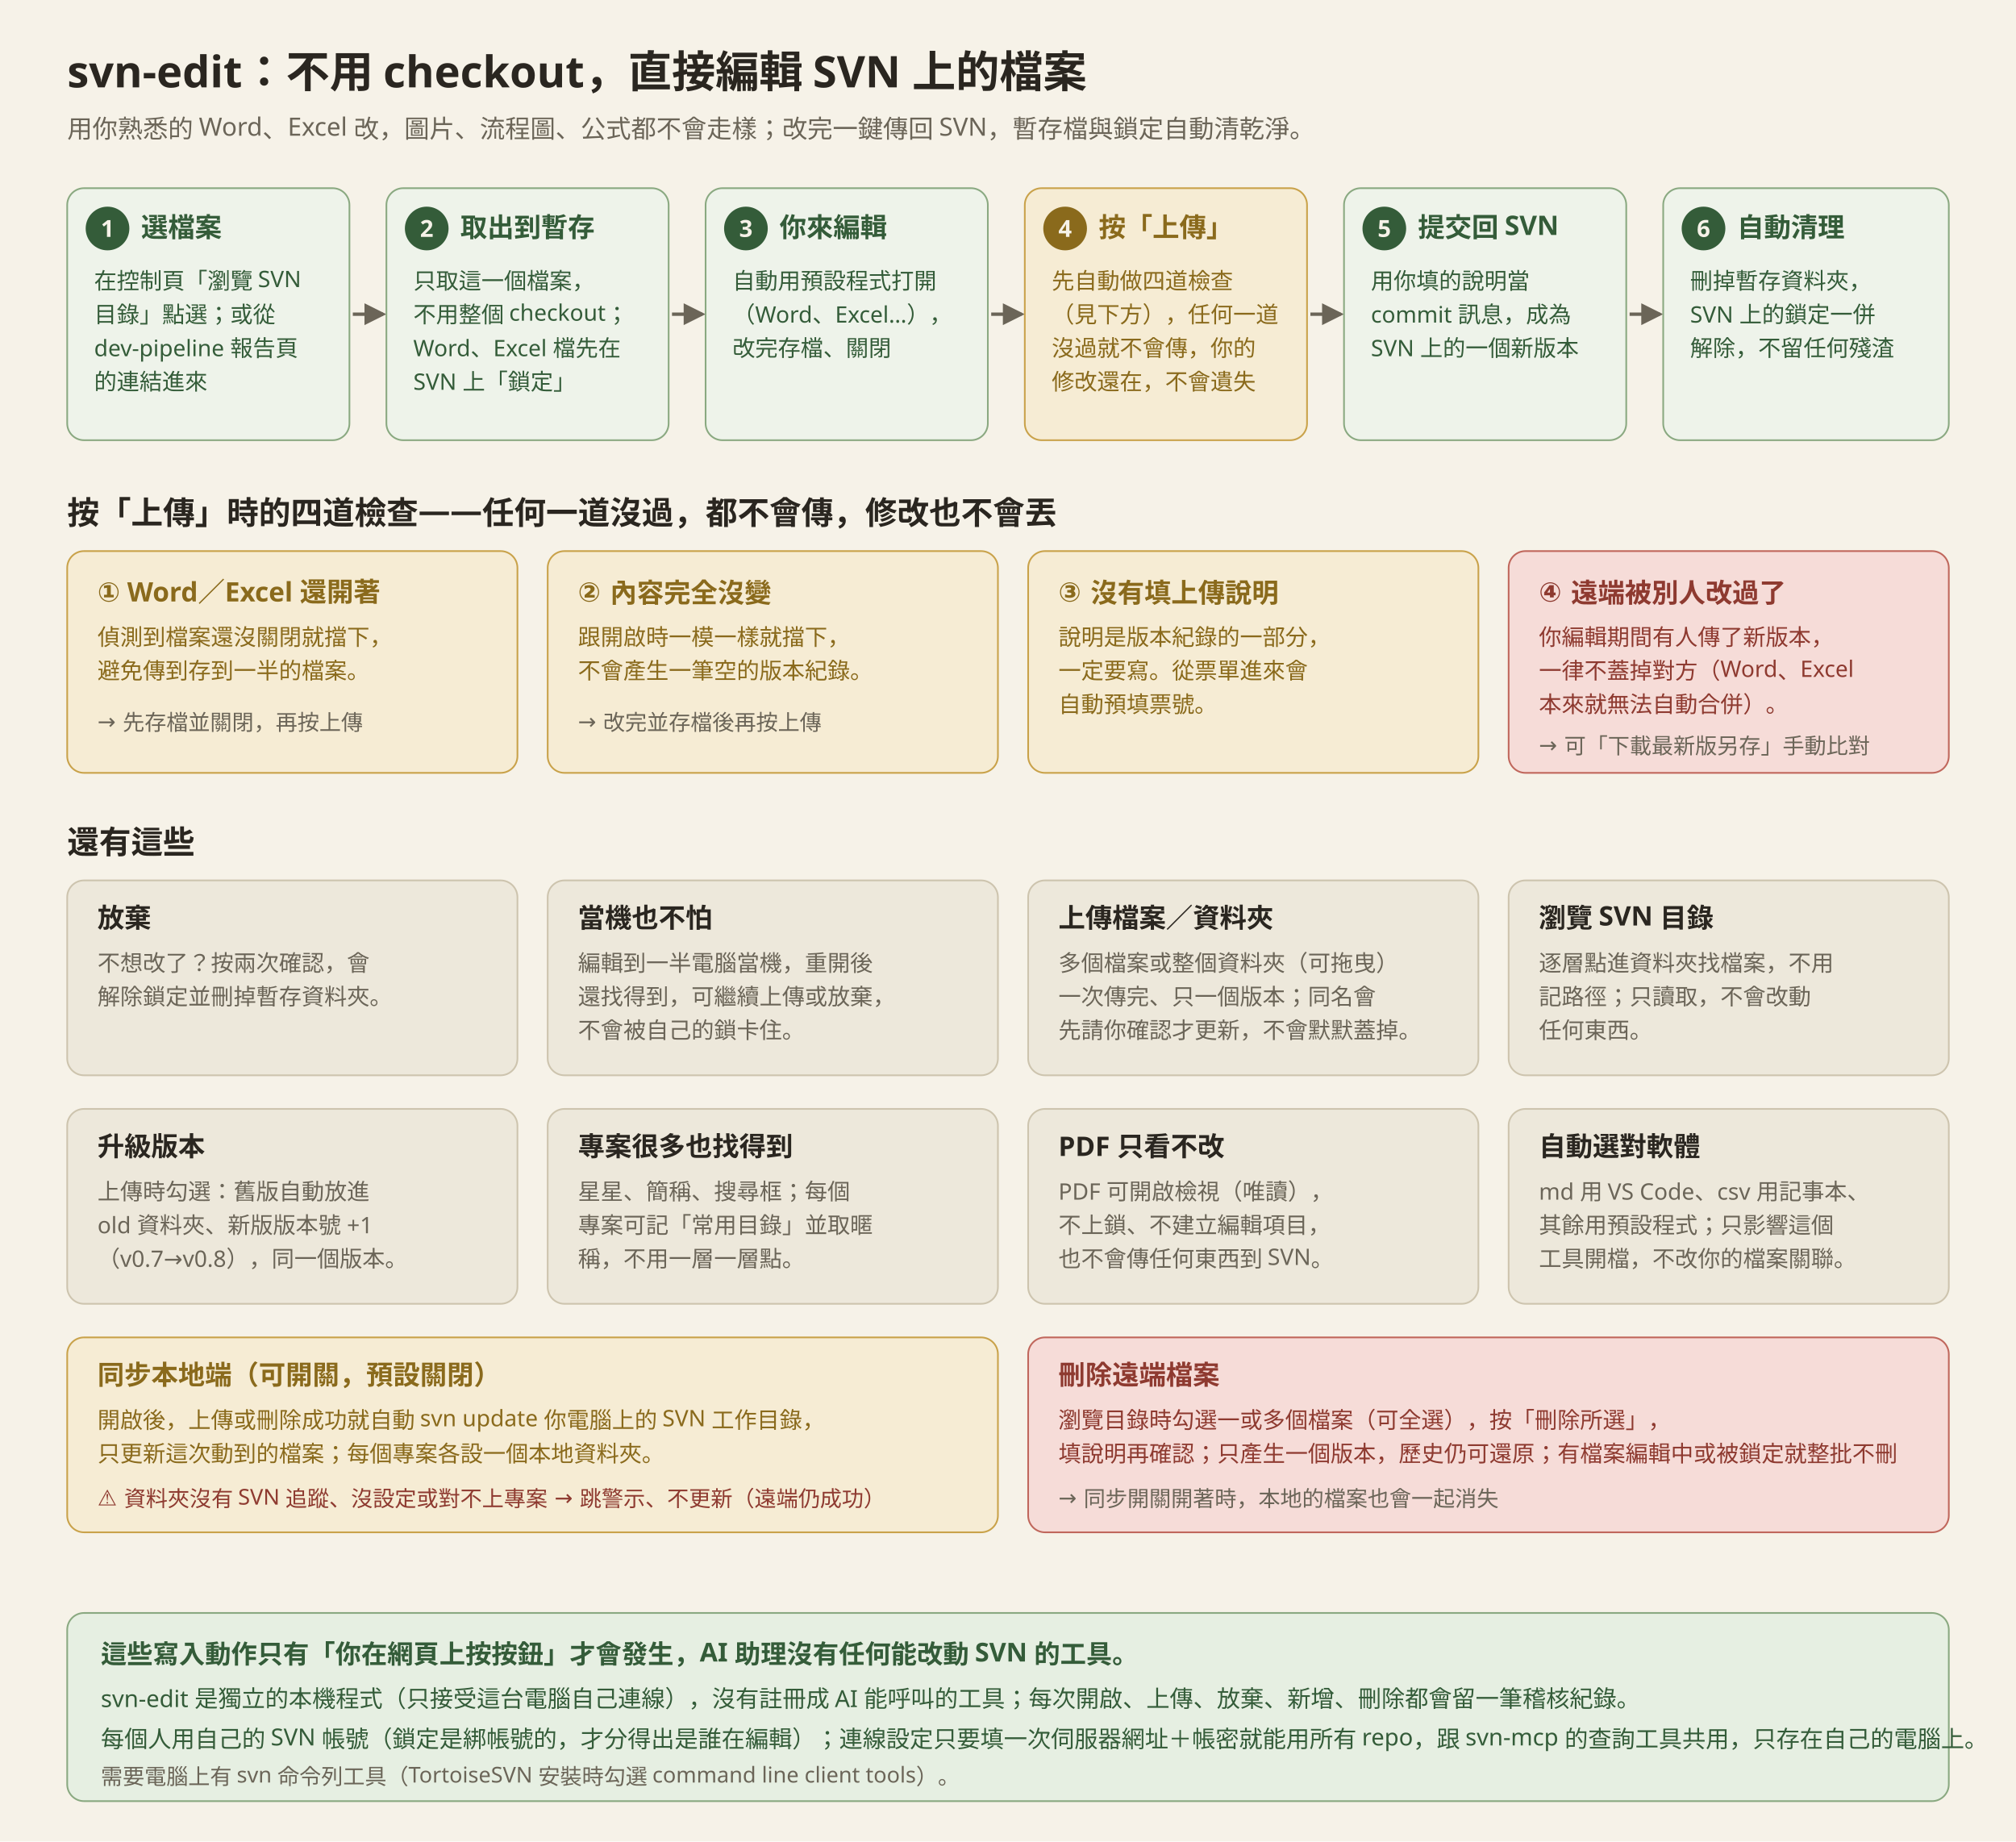
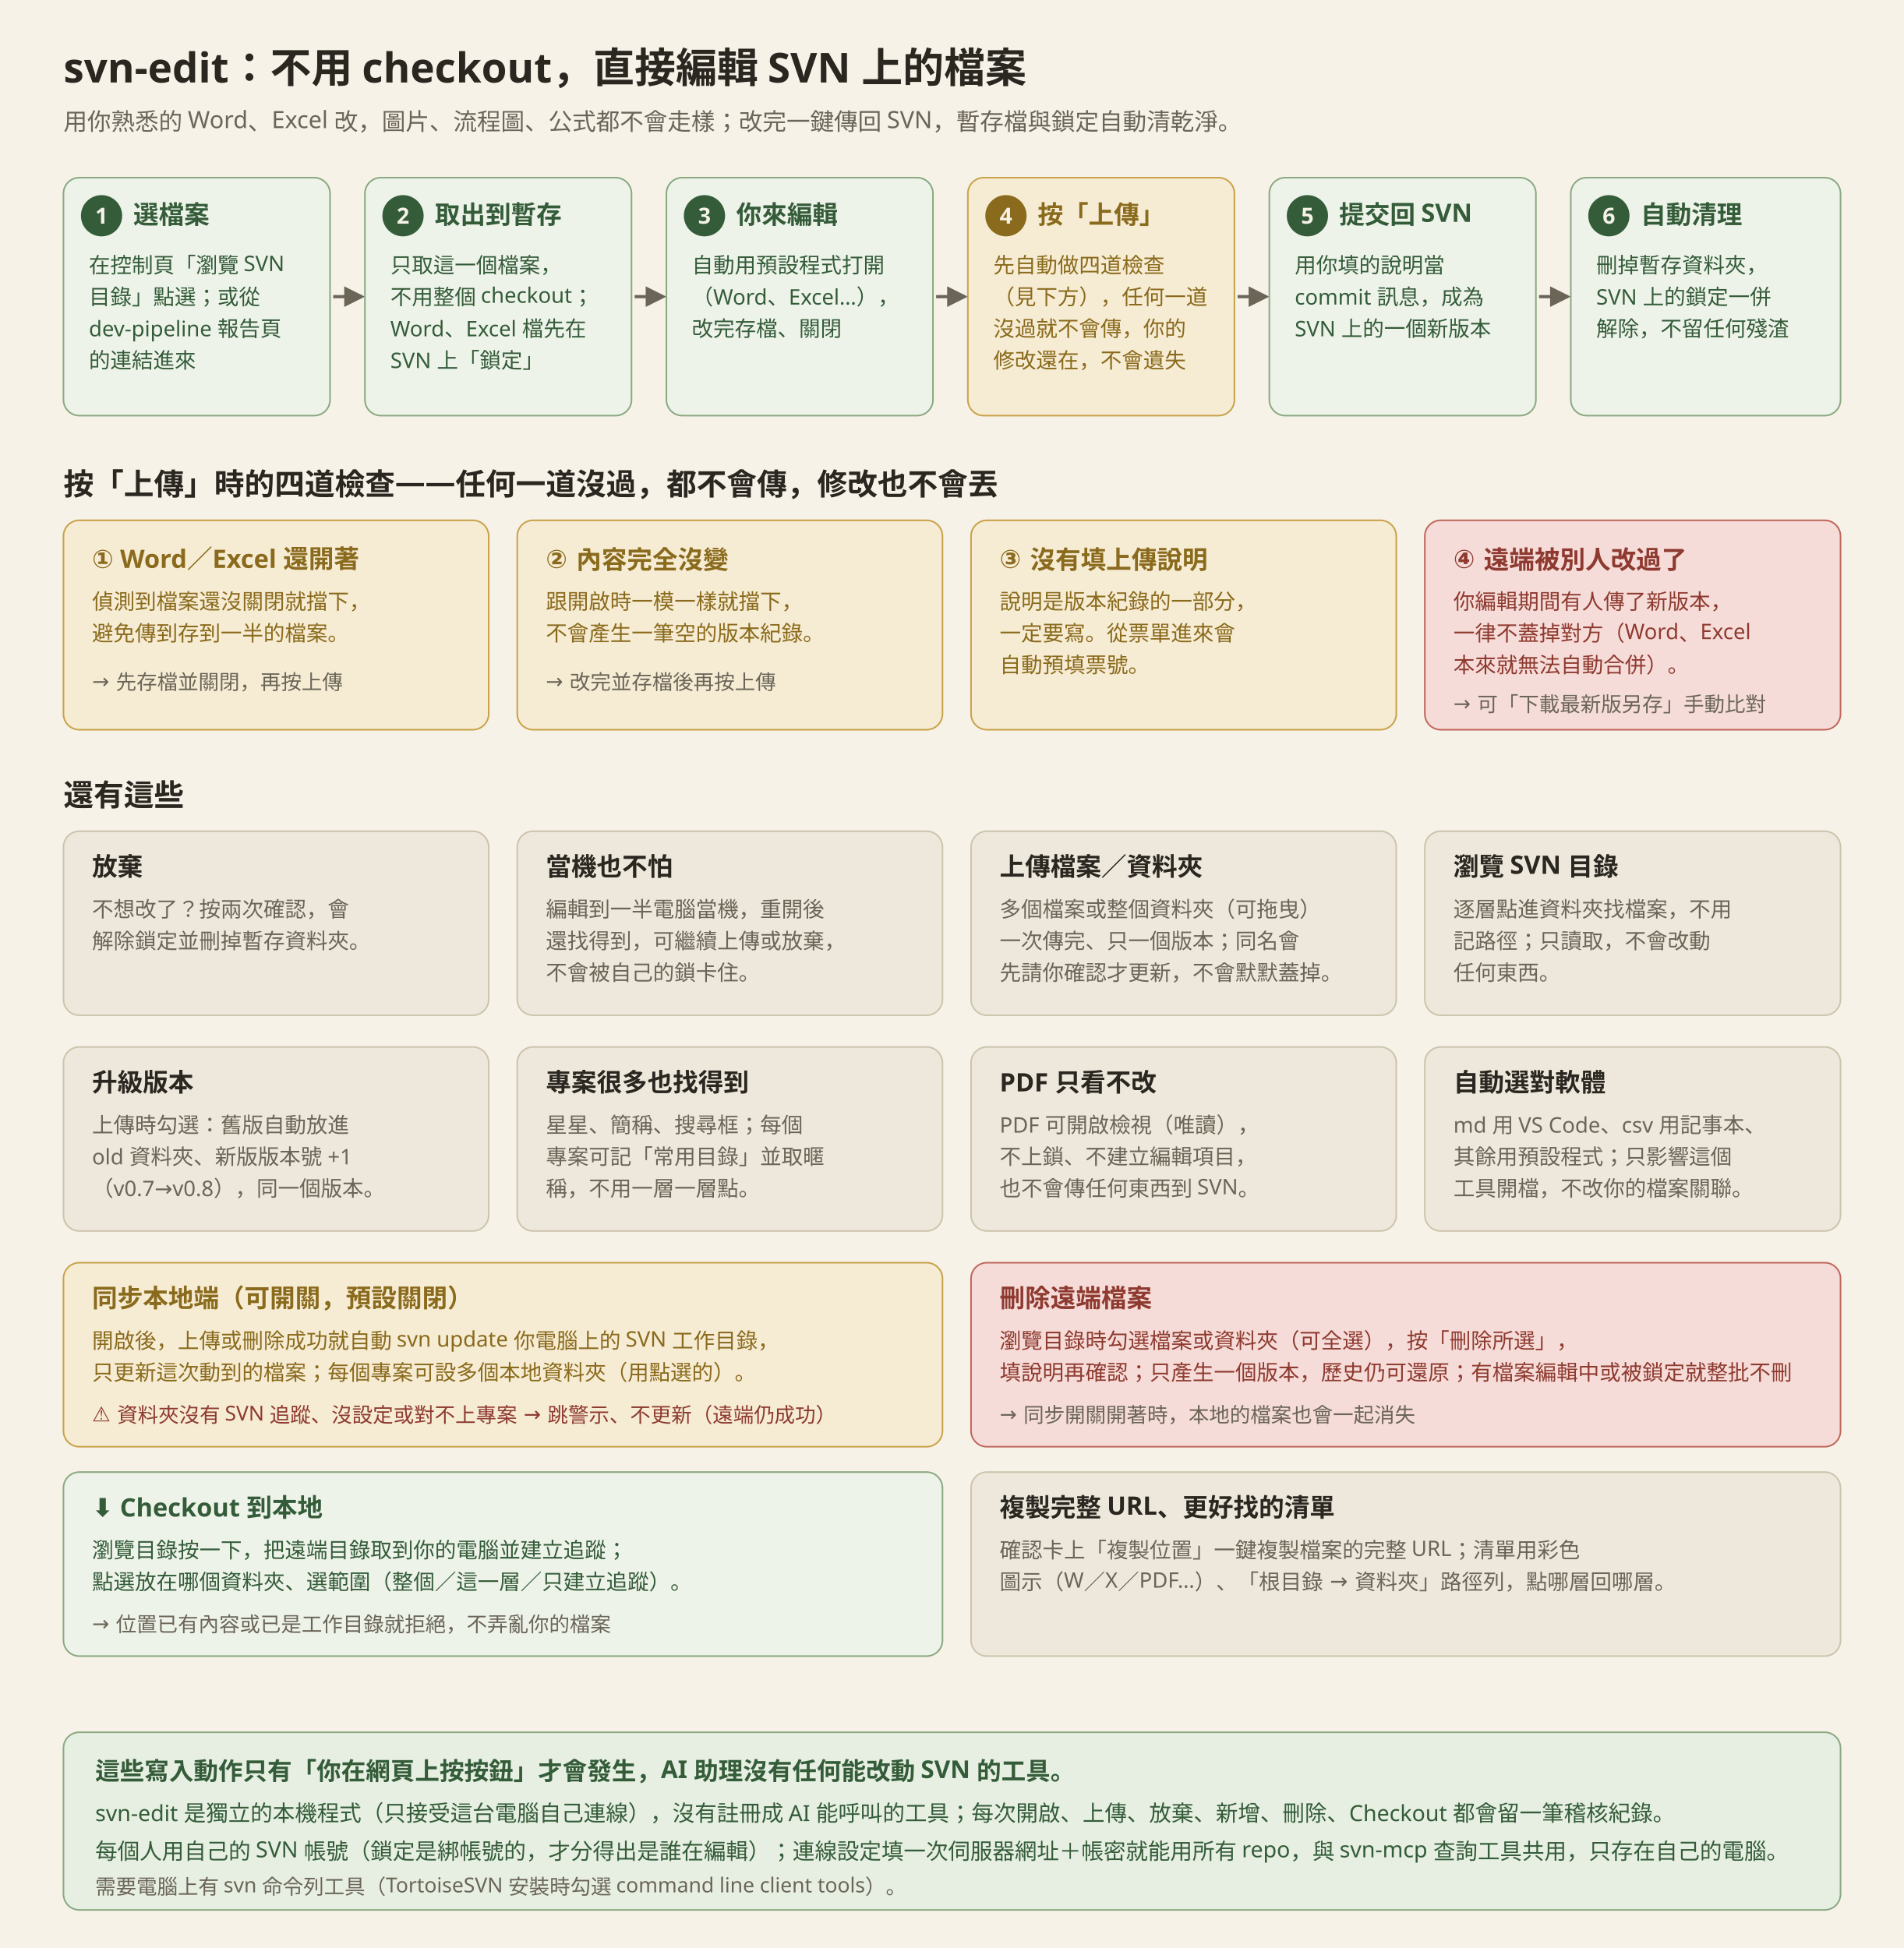
- <svg xmlns="http://www.w3.org/2000/svg" viewBox="0 0 1200 1096" role="img" aria-label="svn-edit 說明圖：不用手動 checkout，就能編輯 SVN 上的單一檔案（docx、xlsx、xls、md、txt、csv）。流程六步：一、你在控制頁選好要編輯的檔案（用瀏覽 SVN 目錄選，或從 dev-pipeline 報告頁的連結進來）；二、svn-edit 把這一個檔案取到暫存資料夾，Word 和 Excel 檔會先在 SVN 上鎖定，避免別人同時修改；三、你用 Word、Excel 等熟悉的軟體修改並存檔、關閉；四、按上傳時自動做四道檢查：Word 或 Excel 還開著就擋下、內容沒有變就擋下、沒填說明就擋下、遠端在你編輯期間被別人更新就擋下（不會蓋掉對方，可以下載最新版另存比對）；五、通過檢查才提交回 SVN；六、自動清掉暫存資料夾並解除鎖定。另外也可以隨時放棄（解鎖並清掉暫存）；電腦當機後重開，還找得到沒做完的編輯可以繼續上傳或放棄；也可以勾選「升級版本」讓舊版自動放進 old 資料夾、新版版本號加一；PDF 可以開啟檢視（唯讀）；專案很多時可加星星、取簡稱、記常用目錄；也可以把多個本機檔案或整個資料夾一次上傳到 SVN（只產生一個版本，遠端已有同名檔案會先請你確認才更新，Word 和 Excel 新檔自動設定成編輯前需先鎖定）；也可以勾選多個檔案批次刪除 SVN 上的檔案（要填說明、再確認，只產生一個版本，歷史仍可還原）；另有可開關的「同步本地端」：開啟後上傳或刪除成功就自動 svn update 你電腦上的 SVN 工作目錄，若資料夾沒有 SVN 追蹤則跳出警示、不更新，遠端的結果不受影響。所有寫入都只有你在網頁上按按鈕才會發生，AI 沒有任何能改動 SVN 的工具；服務只綁本機 127.0.0.1，每個動作都留稽核紀錄。">
+ <svg xmlns="http://www.w3.org/2000/svg" viewBox="0 0 1200 1228" role="img" aria-label="svn-edit 說明圖：不用手動 checkout，就能編輯 SVN 上的單一檔案（docx、xlsx、xls、md、txt、csv）。流程六步：一、你在控制頁選好要編輯的檔案（用瀏覽 SVN 目錄選，或從 dev-pipeline 報告頁的連結進來）；二、svn-edit 把這一個檔案取到暫存資料夾，Word 和 Excel 檔會先在 SVN 上鎖定，避免別人同時修改；三、你用 Word、Excel 等熟悉的軟體修改並存檔、關閉；四、按上傳時自動做四道檢查：Word 或 Excel 還開著就擋下、內容沒有變就擋下、沒填說明就擋下、遠端在你編輯期間被別人更新就擋下（不會蓋掉對方，可以下載最新版另存比對）；五、通過檢查才提交回 SVN；六、自動清掉暫存資料夾並解除鎖定。另外也可以隨時放棄（解鎖並清掉暫存）；電腦當機後重開，還找得到沒做完的編輯可以繼續上傳或放棄；也可以勾選「升級版本」讓舊版自動放進 old 資料夾、新版版本號加一；PDF 可以開啟檢視（唯讀）；專案很多時可加星星、取簡稱、記常用目錄；也可以把多個本機檔案或整個資料夾一次上傳到 SVN（只產生一個版本，遠端已有同名檔案會先請你確認才更新，Word 和 Excel 新檔自動設定成編輯前需先鎖定）；也可以在瀏覽目錄按「Checkout 到本地」把遠端目錄取到你的電腦、一鍵複製檔案的完整 URL；也可以勾選多個檔案批次刪除 SVN 上的檔案（要填說明、再確認，只產生一個版本，歷史仍可還原）；另有可開關的「同步本地端」：開啟後上傳或刪除成功就自動 svn update 你電腦上的 SVN 工作目錄，若資料夾沒有 SVN 追蹤則跳出警示、不更新，遠端的結果不受影響。所有寫入都只有你在網頁上按按鈕才會發生，AI 沒有任何能改動 SVN 的工具；服務只綁本機 127.0.0.1，每個動作都留稽核紀錄。">
  <defs>
    <marker id="seArrow" viewBox="0 0 10 10" refX="8.5" refY="5" markerWidth="6.5" markerHeight="6.5" orient="auto-start-reverse">
      <path d="M0 0 L10 5 L0 10 z" fill="#6b6558" />
    </marker>
  </defs>
-   <rect width="1200" height="1096" fill="#f6f2e8" />
+   <rect width="1200" height="1228" fill="#f6f2e8" />
  <g font-family="'Noto Sans TC',sans-serif">
    <text x="40" y="52" font-size="26" font-weight="700" fill="#2a2620">svn-edit：不用 checkout，直接編輯 SVN 上的檔案</text>
    <text x="40" y="82" font-size="15" fill="#6b6558">用你熟悉的 Word、Excel 改，圖片、流程圖、公式都不會走樣；改完一鍵傳回 SVN，暫存檔與鎖定自動清乾淨。</text>
  </g>
  <g font-family="'Noto Sans TC',sans-serif">
    <g>
      <rect x="40" y="112" width="168" height="150" rx="10" fill="#eef3ea" stroke="#8aa981" />
      <circle cx="64" cy="136" r="13" fill="#345c39" />
      <text x="64" y="141" font-size="14" font-weight="700" fill="#f6f2e8" text-anchor="middle">1</text>
      <text x="84" y="141" font-size="16" font-weight="700" fill="#345c39">選檔案</text>
      <text x="56" y="172" font-size="13.5" fill="#345c39">在控制頁「瀏覽 SVN</text>
      <text x="56" y="192" font-size="13.5" fill="#345c39">目錄」點選；或從</text>
      <text x="56" y="212" font-size="13.5" fill="#345c39">dev-pipeline 報告頁</text>
      <text x="56" y="232" font-size="13.5" fill="#345c39">的連結進來</text>
    </g>
    <path d="M210 187 H228" stroke="#6b6558" stroke-width="2" marker-end="url(#seArrow)" />
    <g>
      <rect x="230" y="112" width="168" height="150" rx="10" fill="#eef3ea" stroke="#8aa981" />
      <circle cx="254" cy="136" r="13" fill="#345c39" />
      <text x="254" y="141" font-size="14" font-weight="700" fill="#f6f2e8" text-anchor="middle">2</text>
      <text x="274" y="141" font-size="16" font-weight="700" fill="#345c39">取出到暫存</text>
      <text x="246" y="172" font-size="13.5" fill="#345c39">只取這一個檔案，</text>
      <text x="246" y="192" font-size="13.5" fill="#345c39">不用整個 checkout；</text>
      <text x="246" y="212" font-size="13.5" fill="#345c39">Word、Excel 檔先在</text>
      <text x="246" y="232" font-size="13.5" fill="#345c39">SVN 上「鎖定」</text>
    </g>
    <path d="M400 187 H418" stroke="#6b6558" stroke-width="2" marker-end="url(#seArrow)" />
    <g>
      <rect x="420" y="112" width="168" height="150" rx="10" fill="#eef3ea" stroke="#8aa981" />
      <circle cx="444" cy="136" r="13" fill="#345c39" />
      <text x="444" y="141" font-size="14" font-weight="700" fill="#f6f2e8" text-anchor="middle">3</text>
      <text x="464" y="141" font-size="16" font-weight="700" fill="#345c39">你來編輯</text>
      <text x="436" y="172" font-size="13.5" fill="#345c39">自動用預設程式打開</text>
      <text x="436" y="192" font-size="13.5" fill="#345c39">（Word、Excel…），</text>
      <text x="436" y="212" font-size="13.5" fill="#345c39">改完存檔、關閉</text>
    </g>
    <path d="M590 187 H608" stroke="#6b6558" stroke-width="2" marker-end="url(#seArrow)" />
    <g>
      <rect x="610" y="112" width="168" height="150" rx="10" fill="#f6ecd4" stroke="#c9a24a" />
      <circle cx="634" cy="136" r="13" fill="#8a6a1c" />
      <text x="634" y="141" font-size="14" font-weight="700" fill="#f6f2e8" text-anchor="middle">4</text>
      <text x="654" y="141" font-size="16" font-weight="700" fill="#8a6a1c">按「上傳」</text>
      <text x="626" y="172" font-size="13.5" fill="#8a6a1c">先自動做四道檢查</text>
      <text x="626" y="192" font-size="13.5" fill="#8a6a1c">（見下方），任何一道</text>
      <text x="626" y="212" font-size="13.5" fill="#8a6a1c">沒過就不會傳，你的</text>
      <text x="626" y="232" font-size="13.5" fill="#8a6a1c">修改還在，不會遺失</text>
    </g>
    <path d="M780 187 H798" stroke="#6b6558" stroke-width="2" marker-end="url(#seArrow)" />
    <g>
      <rect x="800" y="112" width="168" height="150" rx="10" fill="#eef3ea" stroke="#8aa981" />
      <circle cx="824" cy="136" r="13" fill="#345c39" />
      <text x="824" y="141" font-size="14" font-weight="700" fill="#f6f2e8" text-anchor="middle">5</text>
      <text x="844" y="141" font-size="16" font-weight="700" fill="#345c39">提交回 SVN</text>
      <text x="816" y="172" font-size="13.5" fill="#345c39">用你填的說明當</text>
      <text x="816" y="192" font-size="13.5" fill="#345c39">commit 訊息，成為</text>
      <text x="816" y="212" font-size="13.5" fill="#345c39">SVN 上的一個新版本</text>
    </g>
    <path d="M970 187 H988" stroke="#6b6558" stroke-width="2" marker-end="url(#seArrow)" />
    <g>
      <rect x="990" y="112" width="170" height="150" rx="10" fill="#eef3ea" stroke="#8aa981" />
      <circle cx="1014" cy="136" r="13" fill="#345c39" />
      <text x="1014" y="141" font-size="14" font-weight="700" fill="#f6f2e8" text-anchor="middle">6</text>
      <text x="1034" y="141" font-size="16" font-weight="700" fill="#345c39">自動清理</text>
      <text x="1006" y="172" font-size="13.5" fill="#345c39">刪掉暫存資料夾，</text>
      <text x="1006" y="192" font-size="13.5" fill="#345c39">SVN 上的鎖定一併</text>
      <text x="1006" y="212" font-size="13.5" fill="#345c39">解除，不留任何殘渣</text>
    </g>
  </g>
  <g font-family="'Noto Sans TC',sans-serif">
    <text x="40" y="312" font-size="19" font-weight="700" fill="#2a2620">按「上傳」時的四道檢查——任何一道沒過，都不會傳，修改也不會丟</text>
    <rect x="40" y="328" width="268" height="132" rx="10" fill="#f6ecd4" stroke="#c9a24a" />
    <text x="58" y="358" font-size="16" font-weight="700" fill="#8a6a1c">① Word／Excel 還開著</text>
    <text x="58" y="384" font-size="13.5" fill="#8a6a1c">偵測到檔案還沒關閉就擋下，</text>
    <text x="58" y="404" font-size="13.5" fill="#8a6a1c">避免傳到存到一半的檔案。</text>
    <text x="58" y="434" font-size="13" fill="#6b6558">→ 先存檔並關閉，再按上傳</text>
    <rect x="326" y="328" width="268" height="132" rx="10" fill="#f6ecd4" stroke="#c9a24a" />
    <text x="344" y="358" font-size="16" font-weight="700" fill="#8a6a1c">② 內容完全沒變</text>
    <text x="344" y="384" font-size="13.5" fill="#8a6a1c">跟開啟時一模一樣就擋下，</text>
    <text x="344" y="404" font-size="13.5" fill="#8a6a1c">不會產生一筆空的版本紀錄。</text>
    <text x="344" y="434" font-size="13" fill="#6b6558">→ 改完並存檔後再按上傳</text>
    <rect x="612" y="328" width="268" height="132" rx="10" fill="#f6ecd4" stroke="#c9a24a" />
    <text x="630" y="358" font-size="16" font-weight="700" fill="#8a6a1c">③ 沒有填上傳說明</text>
    <text x="630" y="384" font-size="13.5" fill="#8a6a1c">說明是版本紀錄的一部分，</text>
    <text x="630" y="404" font-size="13.5" fill="#8a6a1c">一定要寫。從票單進來會</text>
    <text x="630" y="424" font-size="13.5" fill="#8a6a1c">自動預填票號。</text>
    <rect x="898" y="328" width="262" height="132" rx="10" fill="#f6dcd8" stroke="#c0675c" />
    <text x="916" y="358" font-size="16" font-weight="700" fill="#8e3a30">④ 遠端被別人改過了</text>
    <text x="916" y="384" font-size="13.5" fill="#8e3a30">你編輯期間有人傳了新版本，</text>
    <text x="916" y="404" font-size="13.5" fill="#8e3a30">一律不蓋掉對方（Word、Excel</text>
    <text x="916" y="424" font-size="13.5" fill="#8e3a30">本來就無法自動合併）。</text>
    <text x="916" y="448" font-size="13" fill="#6b6558">→ 可「下載最新版另存」手動比對</text>
  </g>
  <g font-family="'Noto Sans TC',sans-serif">
    <text x="40" y="508" font-size="19" font-weight="700" fill="#2a2620">還有這些</text>
    <rect x="40" y="524" width="268" height="116" rx="10" fill="#ede8db" stroke="#cdc4ae" />
    <text x="58" y="552" font-size="16" font-weight="700" fill="#2a2620">放棄</text>
    <text x="58" y="578" font-size="13.5" fill="#6b6558">不想改了？按兩次確認，會</text>
    <text x="58" y="598" font-size="13.5" fill="#6b6558">解除鎖定並刪掉暫存資料夾。</text>
    <rect x="326" y="524" width="268" height="116" rx="10" fill="#ede8db" stroke="#cdc4ae" />
    <text x="344" y="552" font-size="16" font-weight="700" fill="#2a2620">當機也不怕</text>
    <text x="344" y="578" font-size="13.5" fill="#6b6558">編輯到一半電腦當機，重開後</text>
    <text x="344" y="598" font-size="13.5" fill="#6b6558">還找得到，可繼續上傳或放棄，</text>
    <text x="344" y="618" font-size="13.5" fill="#6b6558">不會被自己的鎖卡住。</text>
    <rect x="612" y="524" width="268" height="116" rx="10" fill="#ede8db" stroke="#cdc4ae" />
    <text x="630" y="552" font-size="16" font-weight="700" fill="#2a2620">上傳檔案／資料夾</text>
    <text x="630" y="578" font-size="13.5" fill="#6b6558">多個檔案或整個資料夾（可拖曳）</text>
    <text x="630" y="598" font-size="13.5" fill="#6b6558">一次傳完、只一個版本；同名會</text>
    <text x="630" y="618" font-size="13.5" fill="#6b6558">先請你確認才更新，不會默默蓋掉。</text>
    <rect x="898" y="524" width="262" height="116" rx="10" fill="#ede8db" stroke="#cdc4ae" />
    <text x="916" y="552" font-size="16" font-weight="700" fill="#2a2620">瀏覽 SVN 目錄</text>
    <text x="916" y="578" font-size="13.5" fill="#6b6558">逐層點進資料夾找檔案，不用</text>
    <text x="916" y="598" font-size="13.5" fill="#6b6558">記路徑；只讀取，不會改動</text>
    <text x="916" y="618" font-size="13.5" fill="#6b6558">任何東西。</text>
    <rect x="40" y="660" width="268" height="116" rx="10" fill="#ede8db" stroke="#cdc4ae" />
    <text x="58" y="688" font-size="16" font-weight="700" fill="#2a2620">升級版本</text>
    <text x="58" y="714" font-size="13.5" fill="#6b6558">上傳時勾選：舊版自動放進</text>
    <text x="58" y="734" font-size="13.5" fill="#6b6558">old 資料夾、新版版本號 +1</text>
    <text x="58" y="754" font-size="13.5" fill="#6b6558">（v0.7→v0.8），同一個版本。</text>
    <rect x="326" y="660" width="268" height="116" rx="10" fill="#ede8db" stroke="#cdc4ae" />
    <text x="344" y="688" font-size="16" font-weight="700" fill="#2a2620">專案很多也找得到</text>
    <text x="344" y="714" font-size="13.5" fill="#6b6558">星星、簡稱、搜尋框；每個</text>
    <text x="344" y="734" font-size="13.5" fill="#6b6558">專案可記「常用目錄」並取暱</text>
    <text x="344" y="754" font-size="13.5" fill="#6b6558">稱，不用一層一層點。</text>
    <rect x="612" y="660" width="268" height="116" rx="10" fill="#ede8db" stroke="#cdc4ae" />
    <text x="630" y="688" font-size="16" font-weight="700" fill="#2a2620">PDF 只看不改</text>
    <text x="630" y="714" font-size="13.5" fill="#6b6558">PDF 可開啟檢視（唯讀），</text>
    <text x="630" y="734" font-size="13.5" fill="#6b6558">不上鎖、不建立編輯項目，</text>
    <text x="630" y="754" font-size="13.5" fill="#6b6558">也不會傳任何東西到 SVN。</text>
    <rect x="898" y="660" width="262" height="116" rx="10" fill="#ede8db" stroke="#cdc4ae" />
    <text x="916" y="688" font-size="16" font-weight="700" fill="#2a2620">自動選對軟體</text>
    <text x="916" y="714" font-size="13.5" fill="#6b6558">md 用 VS Code、csv 用記事本、</text>
    <text x="916" y="734" font-size="13.5" fill="#6b6558">其餘用預設程式；只影響這個</text>
    <text x="916" y="754" font-size="13.5" fill="#6b6558">工具開檔，不改你的檔案關聯。</text>
    <rect x="40" y="796" width="554" height="116" rx="10" fill="#f6ecd4" stroke="#c9a24a" />
    <text x="58" y="824" font-size="16" font-weight="700" fill="#8a6a1c">同步本地端（可開關，預設關閉）</text>
    <text x="58" y="850" font-size="13.5" fill="#8a6a1c">開啟後，上傳或刪除成功就自動 svn update 你電腦上的 SVN 工作目錄，</text>
-     <text x="58" y="870" font-size="13.5" fill="#8a6a1c">只更新這次動到的檔案；每個專案各設一個本地資料夾。</text>
+     <text x="58" y="870" font-size="13.5" fill="#8a6a1c">只更新這次動到的檔案；每個專案可設多個本地資料夾（用點選的）。</text>
    <text x="58" y="896" font-size="13" fill="#8e3a30">⚠ 資料夾沒有 SVN 追蹤、沒設定或對不上專案 → 跳警示、不更新（遠端仍成功）</text>
    <rect x="612" y="796" width="548" height="116" rx="10" fill="#f6dcd8" stroke="#c0675c" />
    <text x="630" y="824" font-size="16" font-weight="700" fill="#8e3a30">刪除遠端檔案</text>
-     <text x="630" y="850" font-size="13.5" fill="#8e3a30">瀏覽目錄時勾選一或多個檔案（可全選），按「刪除所選」，</text>
+     <text x="630" y="850" font-size="13.5" fill="#8e3a30">瀏覽目錄時勾選檔案或資料夾（可全選），按「刪除所選」，</text>
    <text x="630" y="870" font-size="13.5" fill="#8e3a30">填說明再確認；只產生一個版本，歷史仍可還原；有檔案編輯中或被鎖定就整批不刪</text>
    <text x="630" y="896" font-size="13" fill="#6b6558">→ 同步開關開著時，本地的檔案也會一起消失</text>
+     <rect x="40" y="928" width="554" height="116" rx="10" fill="#eef3ea" stroke="#8aa981" />
+     <text x="58" y="956" font-size="16" font-weight="700" fill="#345c39">⬇ Checkout 到本地</text>
+     <text x="58" y="982" font-size="13.5" fill="#345c39">瀏覽目錄按一下，把遠端目錄取到你的電腦並建立追蹤；</text>
+     <text x="58" y="1002" font-size="13.5" fill="#345c39">點選放在哪個資料夾、選範圍（整個／這一層／只建立追蹤）。</text>
+     <text x="58" y="1028" font-size="13" fill="#6b6558">→ 位置已有內容或已是工作目錄就拒絕，不弄亂你的檔案</text>
+     <rect x="612" y="928" width="548" height="116" rx="10" fill="#ede8db" stroke="#cdc4ae" />
+     <text x="630" y="956" font-size="16" font-weight="700" fill="#2a2620">複製完整 URL、更好找的清單</text>
+     <text x="630" y="982" font-size="13.5" fill="#6b6558">確認卡上「複製位置」一鍵複製檔案的完整 URL；清單用彩色</text>
+     <text x="630" y="1002" font-size="13.5" fill="#6b6558">圖示（W／X／PDF…）、「根目錄 → 資料夾」路徑列，點哪層回哪層。</text>
  </g>
-   <rect x="40" y="960" width="1120" height="112" rx="10" fill="#e6efe2" stroke="#8aa981" />
+   <rect x="40" y="1092" width="1120" height="112" rx="10" fill="#e6efe2" stroke="#8aa981" />
  <g font-family="'Noto Sans TC',sans-serif">
-     <text x="60" y="990" font-size="15.5" font-weight="700" fill="#345c39">這些寫入動作只有「你在網頁上按按鈕」才會發生，AI 助理沒有任何能改動 SVN 的工具。</text>
-     <text x="60" y="1016" font-size="14" fill="#345c39">svn-edit 是獨立的本機程式（只接受這台電腦自己連線），沒有註冊成 AI 能呼叫的工具；每次開啟、上傳、放棄、新增、刪除都會留一筆稽核紀錄。</text>
-     <text x="60" y="1040" font-size="14" fill="#345c39">每個人用自己的 SVN 帳號（鎖定是綁帳號的，才分得出是誰在編輯）；連線設定只要填一次伺服器網址＋帳密就能用所有 repo，跟 svn-mcp 的查詢工具共用，只存在自己的電腦上。</text>
-     <text x="60" y="1062" font-size="13" fill="#6b6558">需要電腦上有 svn 命令列工具（TortoiseSVN 安裝時勾選 command line client tools）。</text>
+     <text x="60" y="1122" font-size="15.5" font-weight="700" fill="#345c39">這些寫入動作只有「你在網頁上按按鈕」才會發生，AI 助理沒有任何能改動 SVN 的工具。</text>
+     <text x="60" y="1148" font-size="14" fill="#345c39">svn-edit 是獨立的本機程式（只接受這台電腦自己連線），沒有註冊成 AI 能呼叫的工具；每次開啟、上傳、放棄、新增、刪除、Checkout 都會留一筆稽核紀錄。</text>
+     <text x="60" y="1172" font-size="14" fill="#345c39">每個人用自己的 SVN 帳號（鎖定是綁帳號的，才分得出是誰在編輯）；連線設定填一次伺服器網址＋帳密就能用所有 repo，與 svn-mcp 查詢工具共用，只存在自己的電腦。</text>
+     <text x="60" y="1194" font-size="13" fill="#6b6558">需要電腦上有 svn 命令列工具（TortoiseSVN 安裝時勾選 command line client tools）。</text>
  </g>
</svg>
